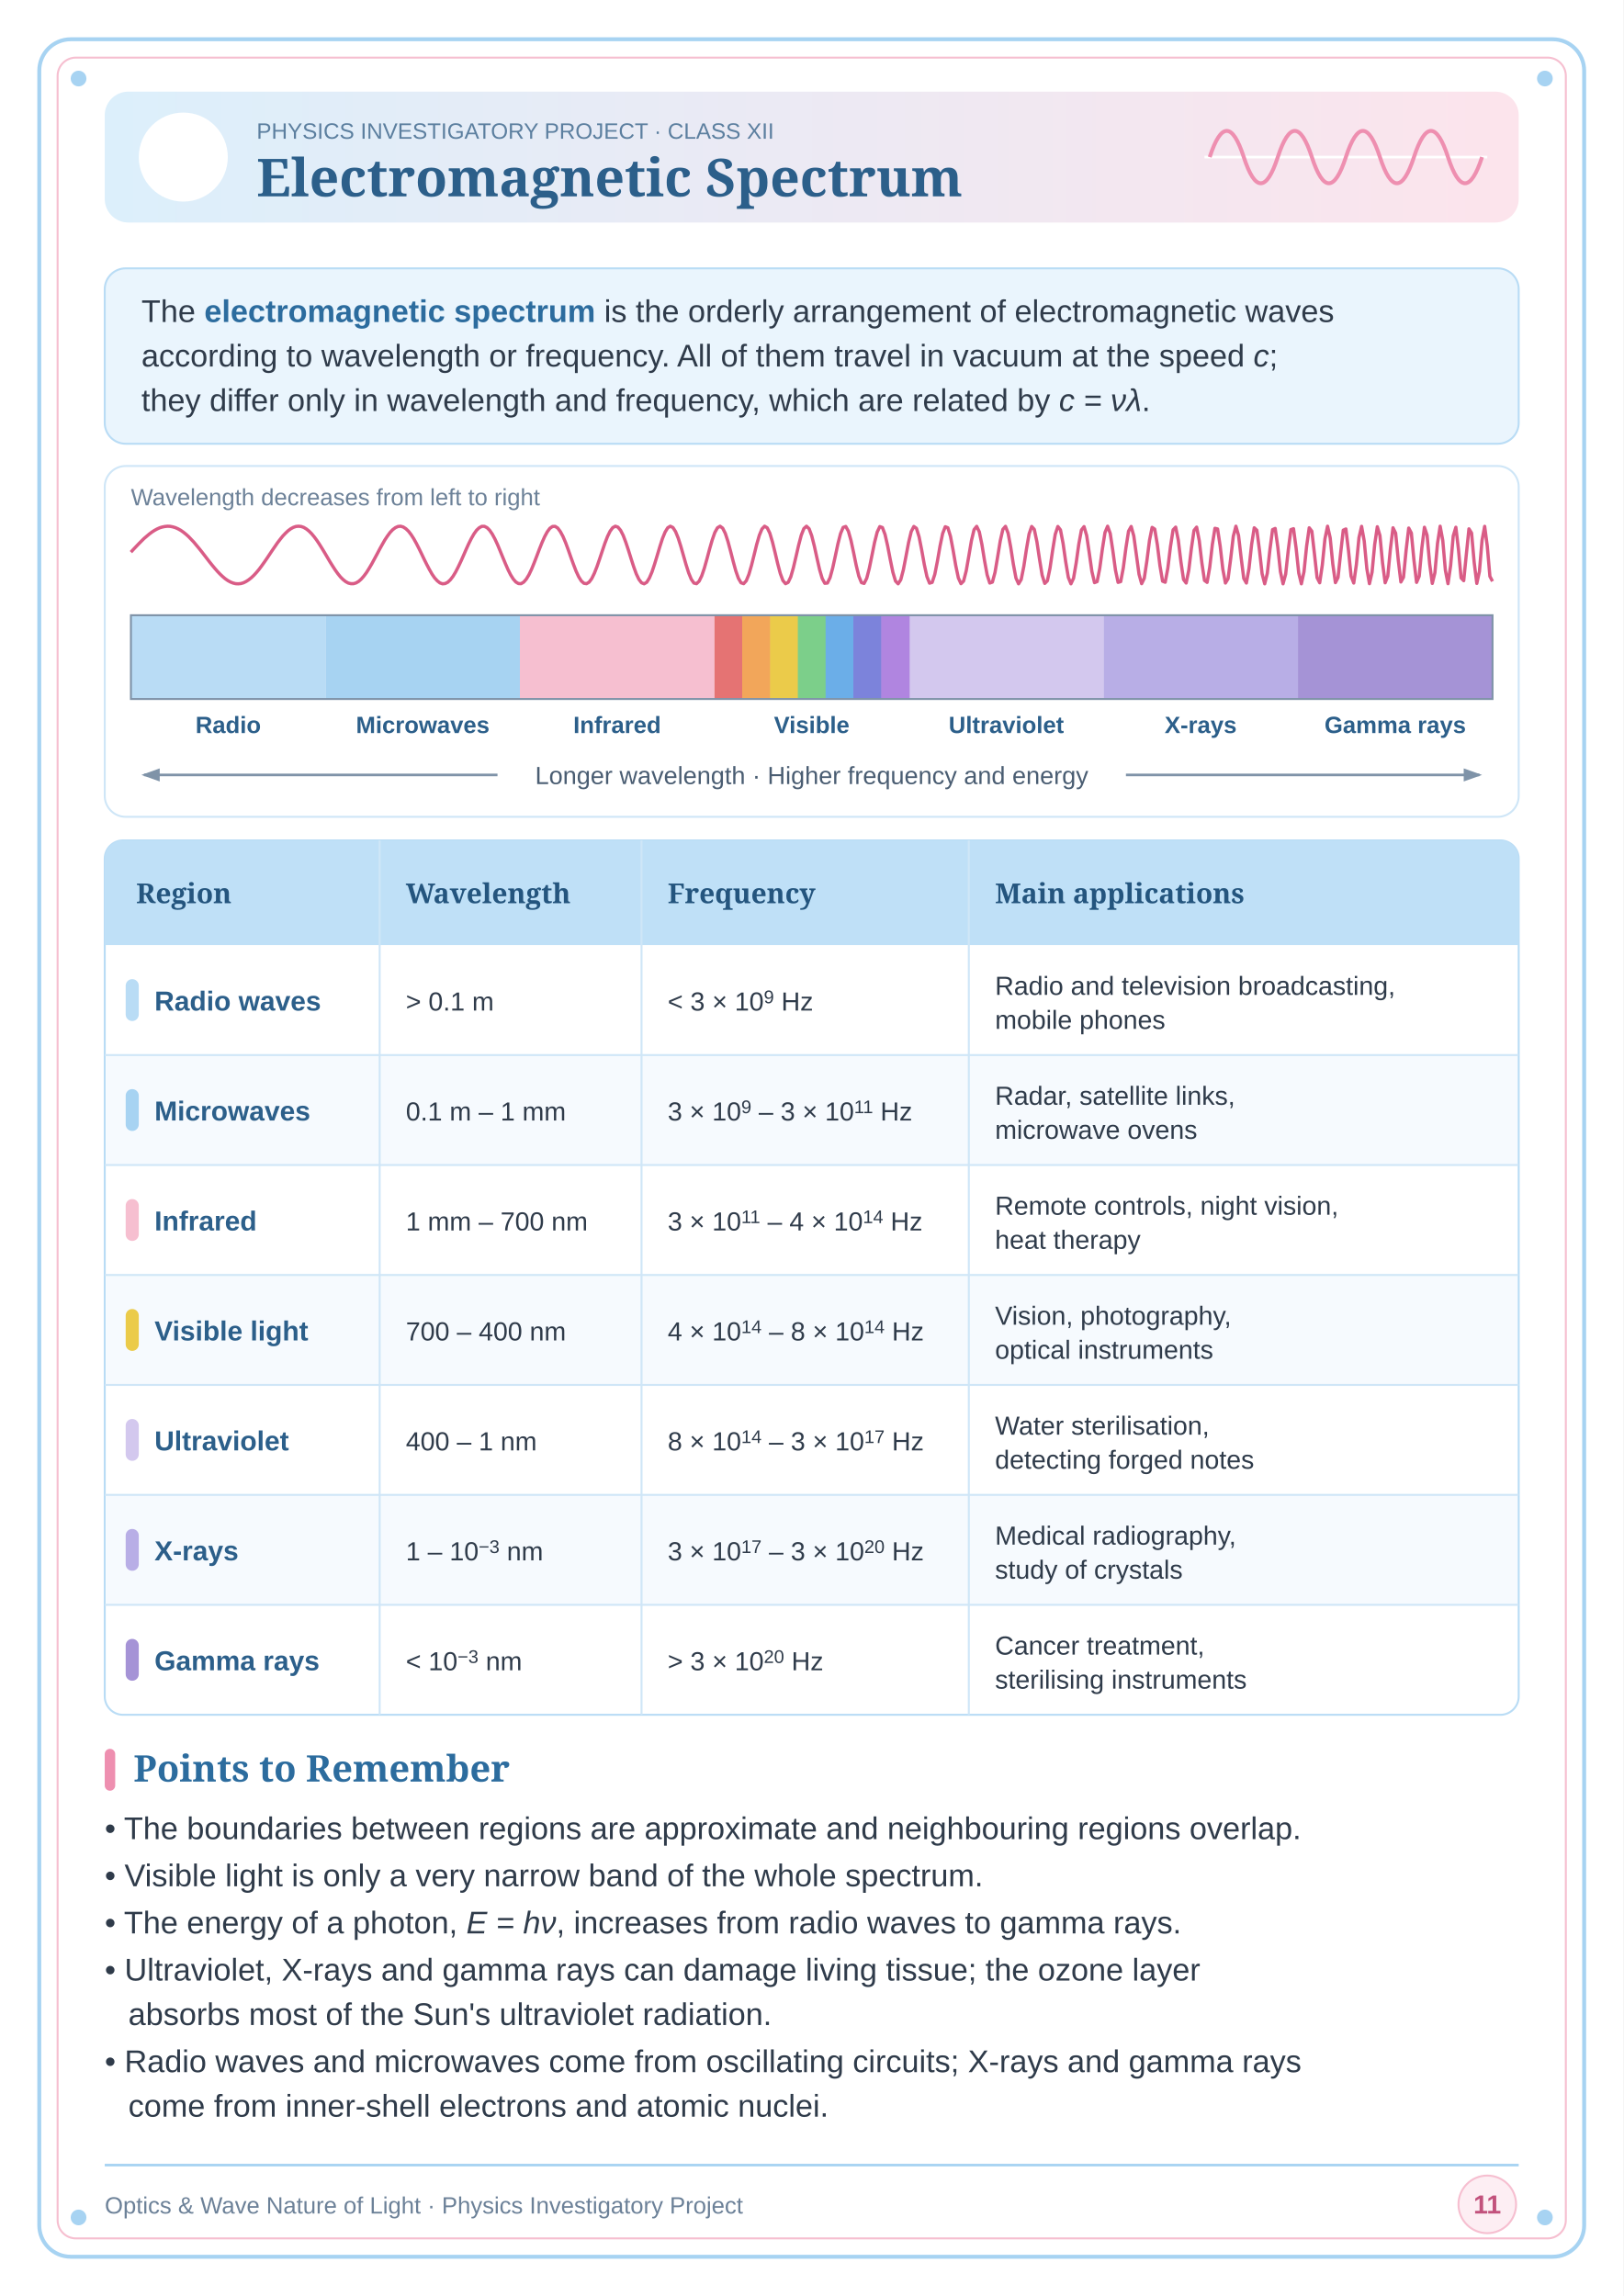
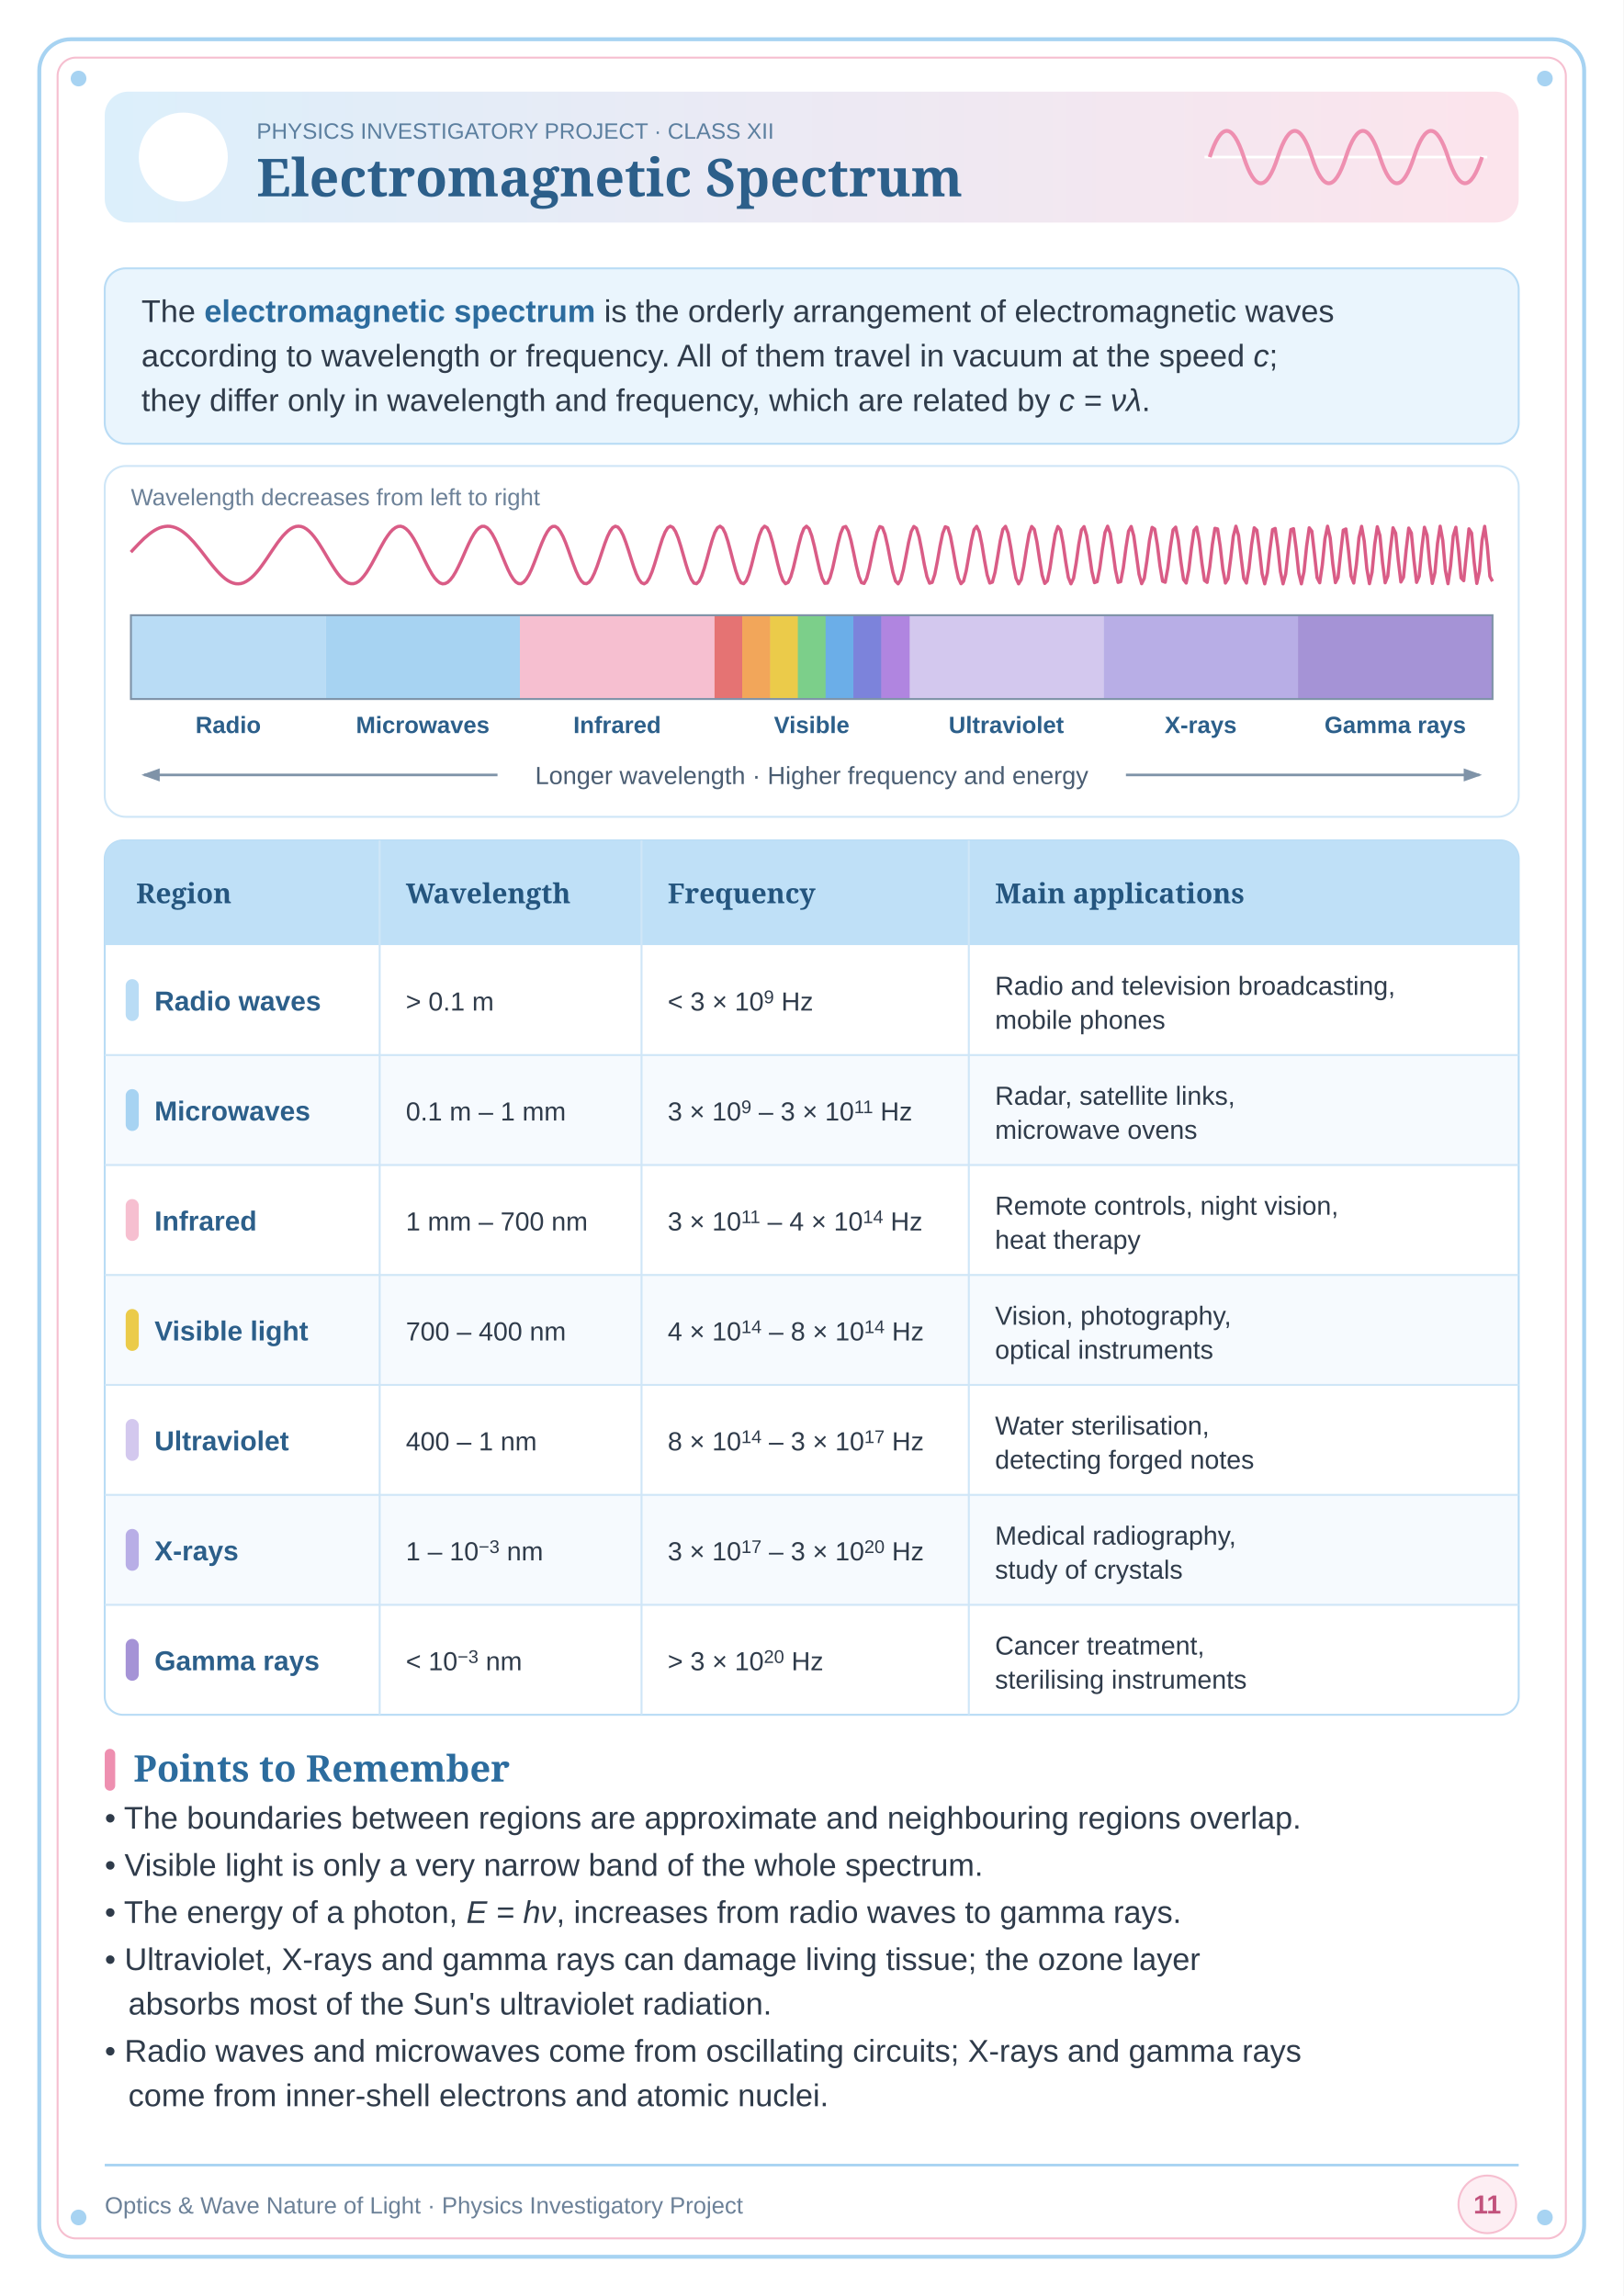
<svg xmlns="http://www.w3.org/2000/svg" viewBox="0 0 1240 1754" lang="en-IN" data-pptx-page-role="content" font-family="Arial" font-size="24">
  <defs>
    <linearGradient id="hdr" x1="0" y1="0" x2="1" y2="0">
      <stop offset="0%" stop-color="#DCEFFB" />
      <stop offset="100%" stop-color="#FCE4EC" />
    </linearGradient>
    <marker id="arRose" markerUnits="userSpaceOnUse" markerWidth="16" markerHeight="12" refX="14" refY="6" orient="auto">
      <polygon points="0,0 16,6 0,12" fill="#D95C86" />
    </marker>
    <marker id="arGrey" markerUnits="userSpaceOnUse" markerWidth="14" markerHeight="10" refX="12" refY="5" orient="auto">
      <polygon points="0,0 14,5 0,10" fill="#7F93A8" />
    </marker>
  </defs>
  <rect id="page-bg" data-pptx-role="background" x="0" y="0" width="1240" height="1754" fill="#FFFFFF" />
  <g id="page-frame" data-pptx-role="decoration" data-pptx-bounds="30 30 1180 1694">
    <rect x="30" y="30" width="1180" height="1694" rx="24" fill="none" stroke="#A7D3F2" stroke-width="3" />
    <rect x="44" y="44" width="1152" height="1666" rx="14" fill="none" stroke="#F6BFD0" stroke-width="1.5" />
    <circle cx="60" cy="60" r="6" fill="#A7D3F2" />
    <circle cx="1180" cy="60" r="6" fill="#A7D3F2" />
    <circle cx="60" cy="1694" r="6" fill="#A7D3F2" />
    <circle cx="1180" cy="1694" r="6" fill="#A7D3F2" />
  </g>
  <g id="page-header" data-pptx-role="header" data-pptx-bounds="80 70 1080 100">
    <rect x="80" y="70" width="1080" height="100" rx="18" fill="url(#hdr)" />
    <circle cx="140" cy="120" r="34" fill="#FFFFFF" />
    <use data-icon="phosphor-duotone/globe" x="118" y="98" width="44" height="44" fill="#5AA9E0" />
    <text x="196" y="106" font-size="17" fill="#5C7F9F">PHYSICS INVESTIGATORY PROJECT  ·  CLASS XII</text>
    <text x="196" y="150" font-family="Georgia" font-size="40" font-weight="bold" fill="#2C5F8A">Electromagnetic Spectrum</text>
    <path d="M920 120 H1136" fill="none" stroke="#FFFFFF" stroke-width="2" />
    <path d="M924 120 q13 -40 26 0 t26 0 t26 0 t26 0 t26 0 t26 0 t26 0 t26 0" fill="none" stroke="#EE8FB0" stroke-width="3" />
  </g>
  <g id="def-spectrum" data-pptx-bounds="80 205 1080 134">
    <rect x="80" y="205" width="1080" height="134" rx="16" fill="#EAF5FD" stroke="#B9DCF5" stroke-width="1.5" />
    <text x="108" y="246" fill="#2F3B4A">The <tspan font-weight="bold" fill="#2C6C9E">electromagnetic spectrum</tspan> is the orderly arrangement of electromagnetic waves<tspan x="108" dy="34">according to wavelength or frequency. All of them travel in vacuum at the speed <tspan font-style="italic">c</tspan>;</tspan>
      <tspan x="108" dy="34">they differ only in wavelength and frequency, which are related by <tspan font-style="italic">c = νλ</tspan>.</tspan>
    </text>
  </g>
  <g id="spectrum-chart" data-pptx-bounds="80 356 1080 268">
    <rect x="80" y="356" width="1080" height="268" rx="16" fill="#FFFFFF" stroke="#CFE6F7" stroke-width="1.5" />
    <path d="M100 421.8 L102 419.6 L104 417.5 L106 415.4 L108 413.4 L110 411.4 L112 409.7 L114 408.0 L116 406.5 L118 405.2 L120 404.1 L122 403.2 L124 402.6 L126 402.2 L128 402.0 L130 402.1 L132 402.5 L134 403.1 L136 404.0 L138 405.1 L140 406.5 L142 408.1 L144 409.9 L146 412.0 L148 414.1 L150 416.5 L152 418.9 L154 421.4 L156 424.0 L158 426.6 L160 429.2 L162 431.7 L164 434.1 L166 436.4 L168 438.5 L170 440.4 L172 442.1 L174 443.5 L176 444.6 L178 445.4 L180 445.9 L182 446.0 L184 445.8 L186 445.2 L188 444.2 L190 442.9 L192 441.3 L194 439.4 L196 437.2 L198 434.8 L200 432.1 L202 429.3 L204 426.4 L206 423.4 L208 420.4 L210 417.5 L212 414.6 L214 412.0 L216 409.5 L218 407.4 L220 405.5 L222 404.0 L224 402.9 L226 402.2 L228 402.0 L230 402.2 L232 402.9 L234 404.1 L236 405.7 L238 407.7 L240 410.1 L242 412.8 L244 415.8 L246 419.0 L248 422.3 L250 425.7 L252 429.1 L254 432.3 L256 435.4 L258 438.2 L260 440.7 L262 442.7 L264 444.3 L266 445.4 L268 445.9 L270 445.9 L272 445.3 L274 444.1 L276 442.3 L278 440.0 L280 437.3 L282 434.1 L284 430.7 L286 427.0 L288 423.3 L290 419.5 L292 415.9 L294 412.4 L296 409.4 L298 406.7 L300 404.6 L302 403.1 L304 402.2 L306 402.0 L308 402.6 L310 403.9 L312 405.8 L314 408.4 L316 411.5 L318 415.1 L320 419.0 L322 423.1 L324 427.3 L326 431.3 L328 435.1 L330 438.6 L332 441.5 L334 443.7 L336 445.3 L338 446.0 L340 445.8 L342 444.8 L344 442.9 L346 440.3 L348 437.0 L350 433.1 L352 428.9 L354 424.4 L356 419.8 L358 415.4 L360 411.4 L362 407.9 L364 405.1 L366 403.2 L368 402.1 L370 402.1 L372 403.1 L374 405.1 L376 408.0 L378 411.7 L380 416.0 L382 420.8 L384 425.7 L386 430.5 L388 435.1 L390 439.1 L392 442.3 L394 444.6 L396 445.8 L398 445.9 L400 444.7 L402 442.4 L404 439.1 L406 434.9 L408 430.0 L410 424.8 L412 419.5 L414 414.5 L416 410.0 L418 406.3 L420 403.6 L422 402.2 L424 402.1 L426 403.4 L428 406.1 L430 409.8 L432 414.5 L434 419.9 L436 425.6 L438 431.1 L440 436.3 L442 440.6 L444 443.8 L446 445.6 L448 445.9 L450 444.7 L452 442.0 L454 437.9 L456 432.8 L458 427.0 L460 421.0 L462 415.1 L464 409.9 L466 405.8 L468 403.1 L470 402.0 L472 402.7 L474 405.1 L476 409.0 L478 414.3 L480 420.3 L482 426.7 L484 432.9 L486 438.4 L488 442.6 L490 445.2 L492 446.0 L494 444.8 L496 441.6 L498 436.9 L500 430.9 L502 424.3 L504 417.6 L506 411.4 L508 406.5 L510 403.2 L512 402.0 L514 403.0 L516 406.1 L518 411.0 L520 417.3 L522 424.3 L524 431.3 L526 437.6 L528 442.5 L530 445.4 L532 445.9 L534 444.0 L536 439.9 L538 434.0 L540 426.9 L542 419.4 L544 412.5 L546 406.8 L548 403.2 L550 402.0 L552 403.5 L554 407.5 L556 413.6 L558 421.0 L560 428.8 L562 436.1 L564 441.8 L566 445.2 L568 445.9 L570 443.7 L572 438.8 L574 431.9 L576 423.9 L578 415.8 L580 408.9 L582 404.1 L584 402.0 L586 403.2 L588 407.3 L590 414.0 L592 422.1 L594 430.6 L596 438.1 L598 443.5 L600 445.9 L602 444.9 L604 440.7 L606 433.7 L608 425.2 L610 416.5 L612 408.9 L614 403.8 L616 402.0 L618 403.9 L620 409.3 L622 417.2 L624 426.3 L626 435.1 L628 441.9 L630 445.6 L632 445.4 L634 441.3 L636 434.0 L638 424.9 L640 415.5 L642 407.7 L644 402.9 L646 402.2 L648 405.8 L650 412.9 L652 422.2 L654 432.0 L656 440.2 L658 445.1 L660 445.7 L662 441.8 L664 434.1 L666 424.3 L668 414.4 L670 406.5 L672 402.3 L674 403.0 L676 408.3 L678 417.1 L680 427.5 L682 437.2 L684 443.9 L686 446.0 L688 442.9 L690 435.3 L692 425.0 L694 414.4 L696 406.1 L698 402.2 L700 403.6 L702 410.1 L704 420.2 L706 431.3 L708 440.5 L710 445.5 L712 444.9 L714 438.8 L716 428.7 L718 417.2 L720 407.6 L722 402.4 L724 403.2 L726 409.8 L728 420.4 L730 432.0 L732 441.5 L734 445.9 L736 443.9 L738 436.1 L740 424.7 L742 413.0 L744 404.6 L746 402.1 L748 406.3 L750 416.0 L752 428.3 L754 439.2 L756 445.4 L758 444.7 L760 437.3 L762 425.5 L764 413.2 L766 404.4 L768 402.1 L770 407.3 L772 418.1 L774 431.0 L776 441.6 L778 446.0 L780 442.7 L782 432.7 L784 419.6 L786 408.0 L788 402.2 L790 404.4 L792 413.9 L794 427.2 L796 439.4 L798 445.7 L800 443.7 L802 434.1 L804 420.5 L806 408.2 L808 402.2 L810 404.8 L812 415.2 L814 429.2 L816 441.1 L818 446.0 L820 441.7 L822 430.0 L824 415.7 L826 404.9 L828 402.3 L830 409.1 L832 422.5 L834 436.6 L836 445.1 L838 444.3 L840 434.2 L842 419.5 L844 406.8 L846 402.0 L848 407.5 L850 420.7 L852 435.5 L854 444.9 L856 444.3 L858 433.8 L860 418.5 L862 405.8 L864 402.2 L866 409.4 L868 424.0 L870 438.7 L872 445.9 L874 441.8 L876 428.5 L878 412.8 L880 402.9 L882 404.2 L884 416.2 L886 432.3 L888 444.0 L890 444.8 L892 434.1 L894 417.7 L896 404.8 L898 402.7 L900 412.7 L902 429.2 L904 442.7 L906 445.4 L908 435.6 L910 418.9 L912 405.2 L914 402.7 L916 413.0 L918 430.0 L920 443.4 L922 444.9 L924 433.4 L926 416.0 L928 403.6 L930 404.1 L932 417.3 L934 434.8 L936 445.4 L938 442.1 L940 426.9 L942 409.7 L944 402.0 L946 409.0 L948 426.1 L950 441.9 L952 445.4 L954 434.2 L956 415.9 L958 403.2 L960 405.1 L962 420.3 L964 438.3 L966 446.0 L968 437.9 L970 419.7 L972 404.6 L974 403.7 L976 417.9 L978 436.7 L980 446.0 L982 438.6 L984 420.2 L986 404.6 L988 403.9 L990 418.9 L992 437.8 L994 446.0 L996 436.8 L998 417.3 L1000 403.2 L1002 405.8 L1004 423.2 L1006 441.3 L1008 445.2 L1010 431.6 L1012 411.7 L1014 402.0 L1016 410.8 L1018 430.9 L1020 445.1 L1022 441.2 L1024 422.5 L1026 405.0 L1028 404.1 L1030 420.7 L1032 440.2 L1034 445.4 L1036 431.4 L1038 410.7 L1040 402.1 L1042 413.3 L1044 434.4 L1046 445.9 L1048 437.1 L1050 416.0 L1052 402.4 L1054 409.1 L1056 430.0 L1058 445.2 L1060 440.1 L1062 419.4 L1064 403.2 L1066 407.3 L1068 427.8 L1070 444.6 L1072 441.0 L1074 420.4 L1076 403.4 L1078 407.2 L1080 428.1 L1082 444.9 L1084 440.2 L1086 418.8 L1088 402.8 L1090 408.8 L1092 430.8 L1094 445.7 L1096 437.5 L1098 415.0 L1100 402.0 L1102 412.8 L1104 435.7 L1106 445.9 L1108 432.1 L1110 409.4 L1112 402.8 L1114 419.8 L1116 441.5 L1118 443.6 L1120 423.5 L1122 404.0 L1124 407.2 L1126 429.7 L1128 445.7 L1130 436.5 L1132 412.8 L1134 402.1 L1136 417.2 L1138 440.3 L1140 444.1" fill="none" stroke="#D95C86" stroke-width="2.5" stroke-linejoin="round" />
    <g id="spectrum-segments">
      <rect x="100.0" y="470" width="148.6" height="64" fill="#B9DCF5" />
      <rect x="248.6" y="470" width="148.6" height="64" fill="#A7D3F2" />
      <rect x="397.1" y="470" width="148.6" height="64" fill="#F6BFD0" />
      <rect x="694.3" y="470" width="148.6" height="64" fill="#D3C8EE" />
      <rect x="842.9" y="470" width="148.6" height="64" fill="#B8AEE6" />
      <rect x="991.4" y="470" width="148.6" height="64" fill="#A593D6" />
      <rect x="545.7" y="470" width="21.7" height="64" fill="#E57373" />
      <rect x="566.9" y="470" width="21.7" height="64" fill="#F2A65A" />
      <rect x="588.2" y="470" width="21.7" height="64" fill="#EBCB4A" />
      <rect x="609.4" y="470" width="21.7" height="64" fill="#7CCF8A" />
      <rect x="630.6" y="470" width="21.7" height="64" fill="#6BAEE8" />
      <rect x="651.8" y="470" width="21.7" height="64" fill="#7C83DB" />
      <rect x="673.1" y="470" width="21.7" height="64" fill="#B085E0" />
    </g>
    <rect x="100" y="470" width="1040" height="64" fill="none" stroke="#7F93A8" stroke-width="1.5" />
    <g id="spectrum-names" font-size="18" font-weight="bold" fill="#2C5F8A" text-anchor="middle">
      <text x="174.3" y="560">Radio</text>
      <text x="322.9" y="560">Microwaves</text>
      <text x="471.4" y="560">Infrared</text>
      <text x="620.0" y="560">Visible</text>
      <text x="768.6" y="560">Ultraviolet</text>
      <text x="917.1" y="560">X-rays</text>
      <text x="1065.7" y="560">Gamma rays</text>
    </g>
    <line x1="380" y1="592" x2="110" y2="592" stroke="#7F93A8" stroke-width="2" marker-end="url(#arGrey)" />
    <line x1="860" y1="592" x2="1130" y2="592" stroke="#7F93A8" stroke-width="2" marker-end="url(#arGrey)" />
    <text x="620" y="599" text-anchor="middle" font-size="19" fill="#4A5D72">Longer wavelength   ·   Higher frequency and energy</text>
    <text x="100" y="386" font-size="18" fill="#6C8198">Wavelength decreases from left to right</text>
  </g>
  <g id="spectrum-table" data-pptx-bounds="80 642 1080 668">
    <rect x="80" y="642" width="1080" height="668" rx="14" fill="#FFFFFF" stroke="#B9DCF5" stroke-width="1.5" />
    <path d="M80 722 V656 A14 14 0 0 1 94 642 H1146 A14 14 0 0 1 1160 656 V722 Z" fill="#BFE0F7" />
    <g id="table-bands" fill="#F6FAFE">
      <rect x="81" y="806" width="1078" height="84" />
      <rect x="81" y="974" width="1078" height="84" />
      <rect x="81" y="1142" width="1078" height="84" />
    </g>
    <path d="M80 806 H1160 M80 890 H1160 M80 974 H1160 M80 1058 H1160 M80 1142 H1160 M80 1226 H1160 M290 642 V1310 M490 642 V1310 M740 642 V1310" fill="none" stroke="#CFE6F7" stroke-width="1.5" />
    <g id="table-head" font-family="Georgia" font-size="21" font-weight="bold" fill="#24557E">
      <text x="104" y="690">Region</text>
      <text x="310" y="690">Wavelength</text>
      <text x="510" y="690">Frequency</text>
      <text x="760" y="690">Main applications</text>
    </g>
    <g id="table-swatches">
      <rect x="96" y="748" width="10" height="32" rx="5" fill="#B9DCF5" />
      <rect x="96" y="832" width="10" height="32" rx="5" fill="#A7D3F2" />
      <rect x="96" y="916" width="10" height="32" rx="5" fill="#F6BFD0" />
      <rect x="96" y="1000" width="10" height="32" rx="5" fill="#EBCB4A" />
      <rect x="96" y="1084" width="10" height="32" rx="5" fill="#D3C8EE" />
      <rect x="96" y="1168" width="10" height="32" rx="5" fill="#B8AEE6" />
      <rect x="96" y="1252" width="10" height="32" rx="5" fill="#A593D6" />
    </g>
    <g id="table-regions" font-size="21" font-weight="bold" fill="#2C5F8A">
      <text x="118" y="772">Radio waves</text>
      <text x="118" y="856">Microwaves</text>
      <text x="118" y="940">Infrared</text>
      <text x="118" y="1024">Visible light</text>
      <text x="118" y="1108">Ultraviolet</text>
      <text x="118" y="1192">X-rays</text>
      <text x="118" y="1276">Gamma rays</text>
    </g>
    <g id="table-wavelengths" font-size="20" fill="#2F3B4A">
      <text x="310" y="772">&gt; 0.1 m</text>
      <text x="310" y="856">0.1 m – 1 mm</text>
      <text x="310" y="940">1 mm – 700 nm</text>
      <text x="310" y="1024">700 – 400 nm</text>
      <text x="310" y="1108">400 – 1 nm</text>
      <text x="310" y="1192">1 – 10<tspan baseline-shift="super" font-size="14">−3</tspan> nm</text>
      <text x="310" y="1276">&lt; 10<tspan baseline-shift="super" font-size="14">−3</tspan> nm</text>
    </g>
    <g id="table-frequencies" font-size="20" fill="#2F3B4A">
      <text x="510" y="772">&lt; 3 × 10<tspan baseline-shift="super" font-size="14">9</tspan> Hz</text>
      <text x="510" y="856">3 × 10<tspan baseline-shift="super" font-size="14">9</tspan> – 3 × 10<tspan baseline-shift="super" font-size="14">11</tspan> Hz</text>
      <text x="510" y="940">3 × 10<tspan baseline-shift="super" font-size="14">11</tspan> – 4 × 10<tspan baseline-shift="super" font-size="14">14</tspan> Hz</text>
      <text x="510" y="1024">4 × 10<tspan baseline-shift="super" font-size="14">14</tspan> – 8 × 10<tspan baseline-shift="super" font-size="14">14</tspan> Hz</text>
      <text x="510" y="1108">8 × 10<tspan baseline-shift="super" font-size="14">14</tspan> – 3 × 10<tspan baseline-shift="super" font-size="14">17</tspan> Hz</text>
      <text x="510" y="1192">3 × 10<tspan baseline-shift="super" font-size="14">17</tspan> – 3 × 10<tspan baseline-shift="super" font-size="14">20</tspan> Hz</text>
      <text x="510" y="1276">&gt; 3 × 10<tspan baseline-shift="super" font-size="14">20</tspan> Hz</text>
    </g>
    <g id="table-uses" font-size="20" fill="#2F3B4A">
      <text x="760" y="760">Radio and television broadcasting,<tspan x="760" dy="26">mobile phones</tspan>
      </text>
      <text x="760" y="844">Radar, satellite links,<tspan x="760" dy="26">microwave ovens</tspan>
      </text>
      <text x="760" y="928">Remote controls, night vision,<tspan x="760" dy="26">heat therapy</tspan>
      </text>
      <text x="760" y="1012">Vision, photography,<tspan x="760" dy="26">optical instruments</tspan>
      </text>
      <text x="760" y="1096">Water sterilisation,<tspan x="760" dy="26">detecting forged notes</tspan>
      </text>
      <text x="760" y="1180">Medical radiography,<tspan x="760" dy="26">study of crystals</tspan>
      </text>
      <text x="760" y="1264">Cancer treatment,<tspan x="760" dy="26">sterilising instruments</tspan>
      </text>
    </g>
  </g>
  <g id="sec-notes" data-pptx-bounds="80 1330 1080 290">
    <rect x="80" y="1336" width="8" height="32" rx="4" fill="#EE8FB0" />
    <text x="102" y="1361" font-family="Georgia" font-size="28" font-weight="bold" fill="#2C6C9E">Points to Remember</text>
    <g id="notes-list" fill="#2F3B4A">
-       <text x="80" y="1405">• The boundaries between regions are approximate and neighbouring regions overlap.</text>
-       <text x="80" y="1441">• Visible light is only a very narrow band of the whole spectrum.</text>
-       <text x="80" y="1477">• The energy of a photon, <tspan font-style="italic">E = hν</tspan>, increases from radio waves to gamma rays.</text>
-       <text x="80" y="1513">• Ultraviolet, X-rays and gamma rays can damage living tissue; the ozone layer</text>
-       <text x="98" y="1547">absorbs most of the Sun's ultraviolet radiation.</text>
-       <text x="80" y="1583">• Radio waves and microwaves come from oscillating circuits; X-rays and gamma rays</text>
-       <text x="98" y="1617">come from inner-shell electrons and atomic nuclei.</text>
+       <text x="80" y="1397">• The boundaries between regions are approximate and neighbouring regions overlap.</text>
+       <text x="80" y="1433">• Visible light is only a very narrow band of the whole spectrum.</text>
+       <text x="80" y="1469">• The energy of a photon, <tspan font-style="italic">E = hν</tspan>, increases from radio waves to gamma rays.</text>
+       <text x="80" y="1505">• Ultraviolet, X-rays and gamma rays can damage living tissue; the ozone layer</text>
+       <text x="98" y="1539">absorbs most of the Sun's ultraviolet radiation.</text>
+       <text x="80" y="1575">• Radio waves and microwaves come from oscillating circuits; X-rays and gamma rays</text>
+       <text x="98" y="1609">come from inner-shell electrons and atomic nuclei.</text>
    </g>
  </g>
  <g id="page-footer" data-pptx-role="footer" data-pptx-bounds="80 1650 1080 56">
    <line x1="80" y1="1654" x2="1160" y2="1654" stroke="#A7D3F2" stroke-width="2" />
    <text x="80" y="1691" font-size="18" fill="#6C8198">Optics &amp; Wave Nature of Light  ·  Physics Investigatory Project</text>
    <circle cx="1136" cy="1684" r="22" fill="#FDEEF3" stroke="#F6BFD0" stroke-width="1.5" />
    <text x="1136" y="1691" text-anchor="middle" font-size="20" font-weight="bold" fill="#C2527C">11</text>
  </g>
</svg>
